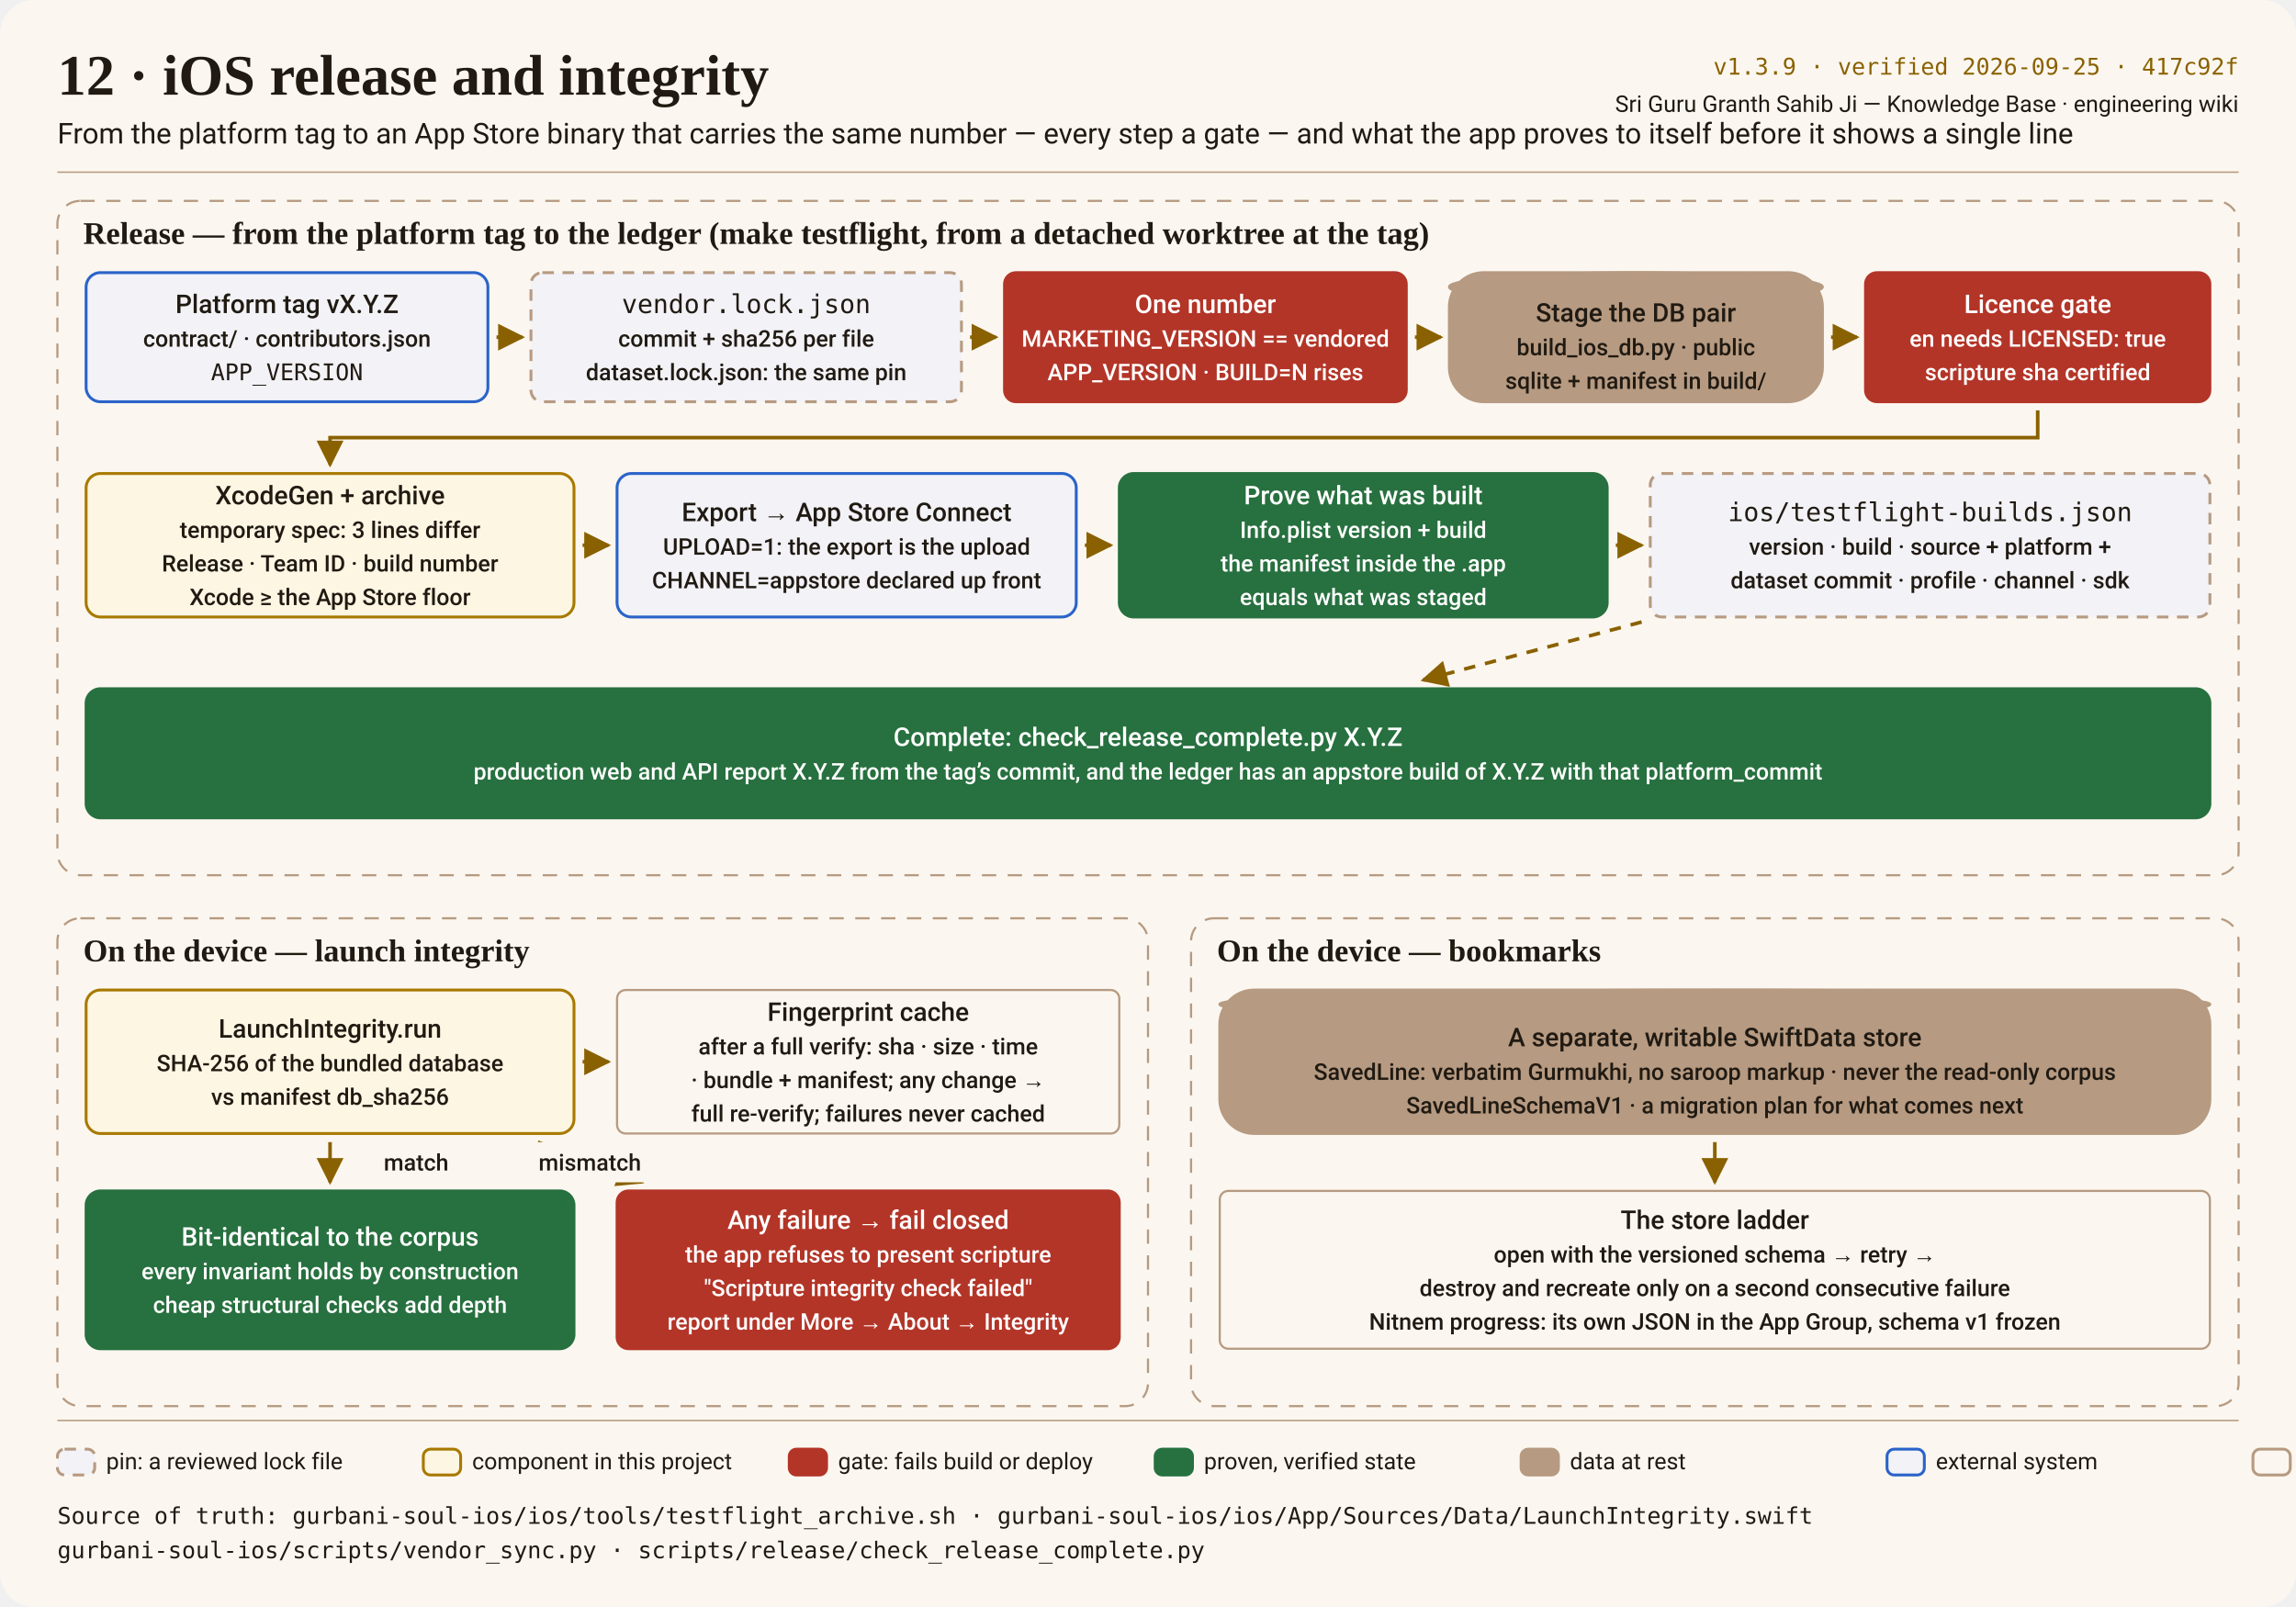
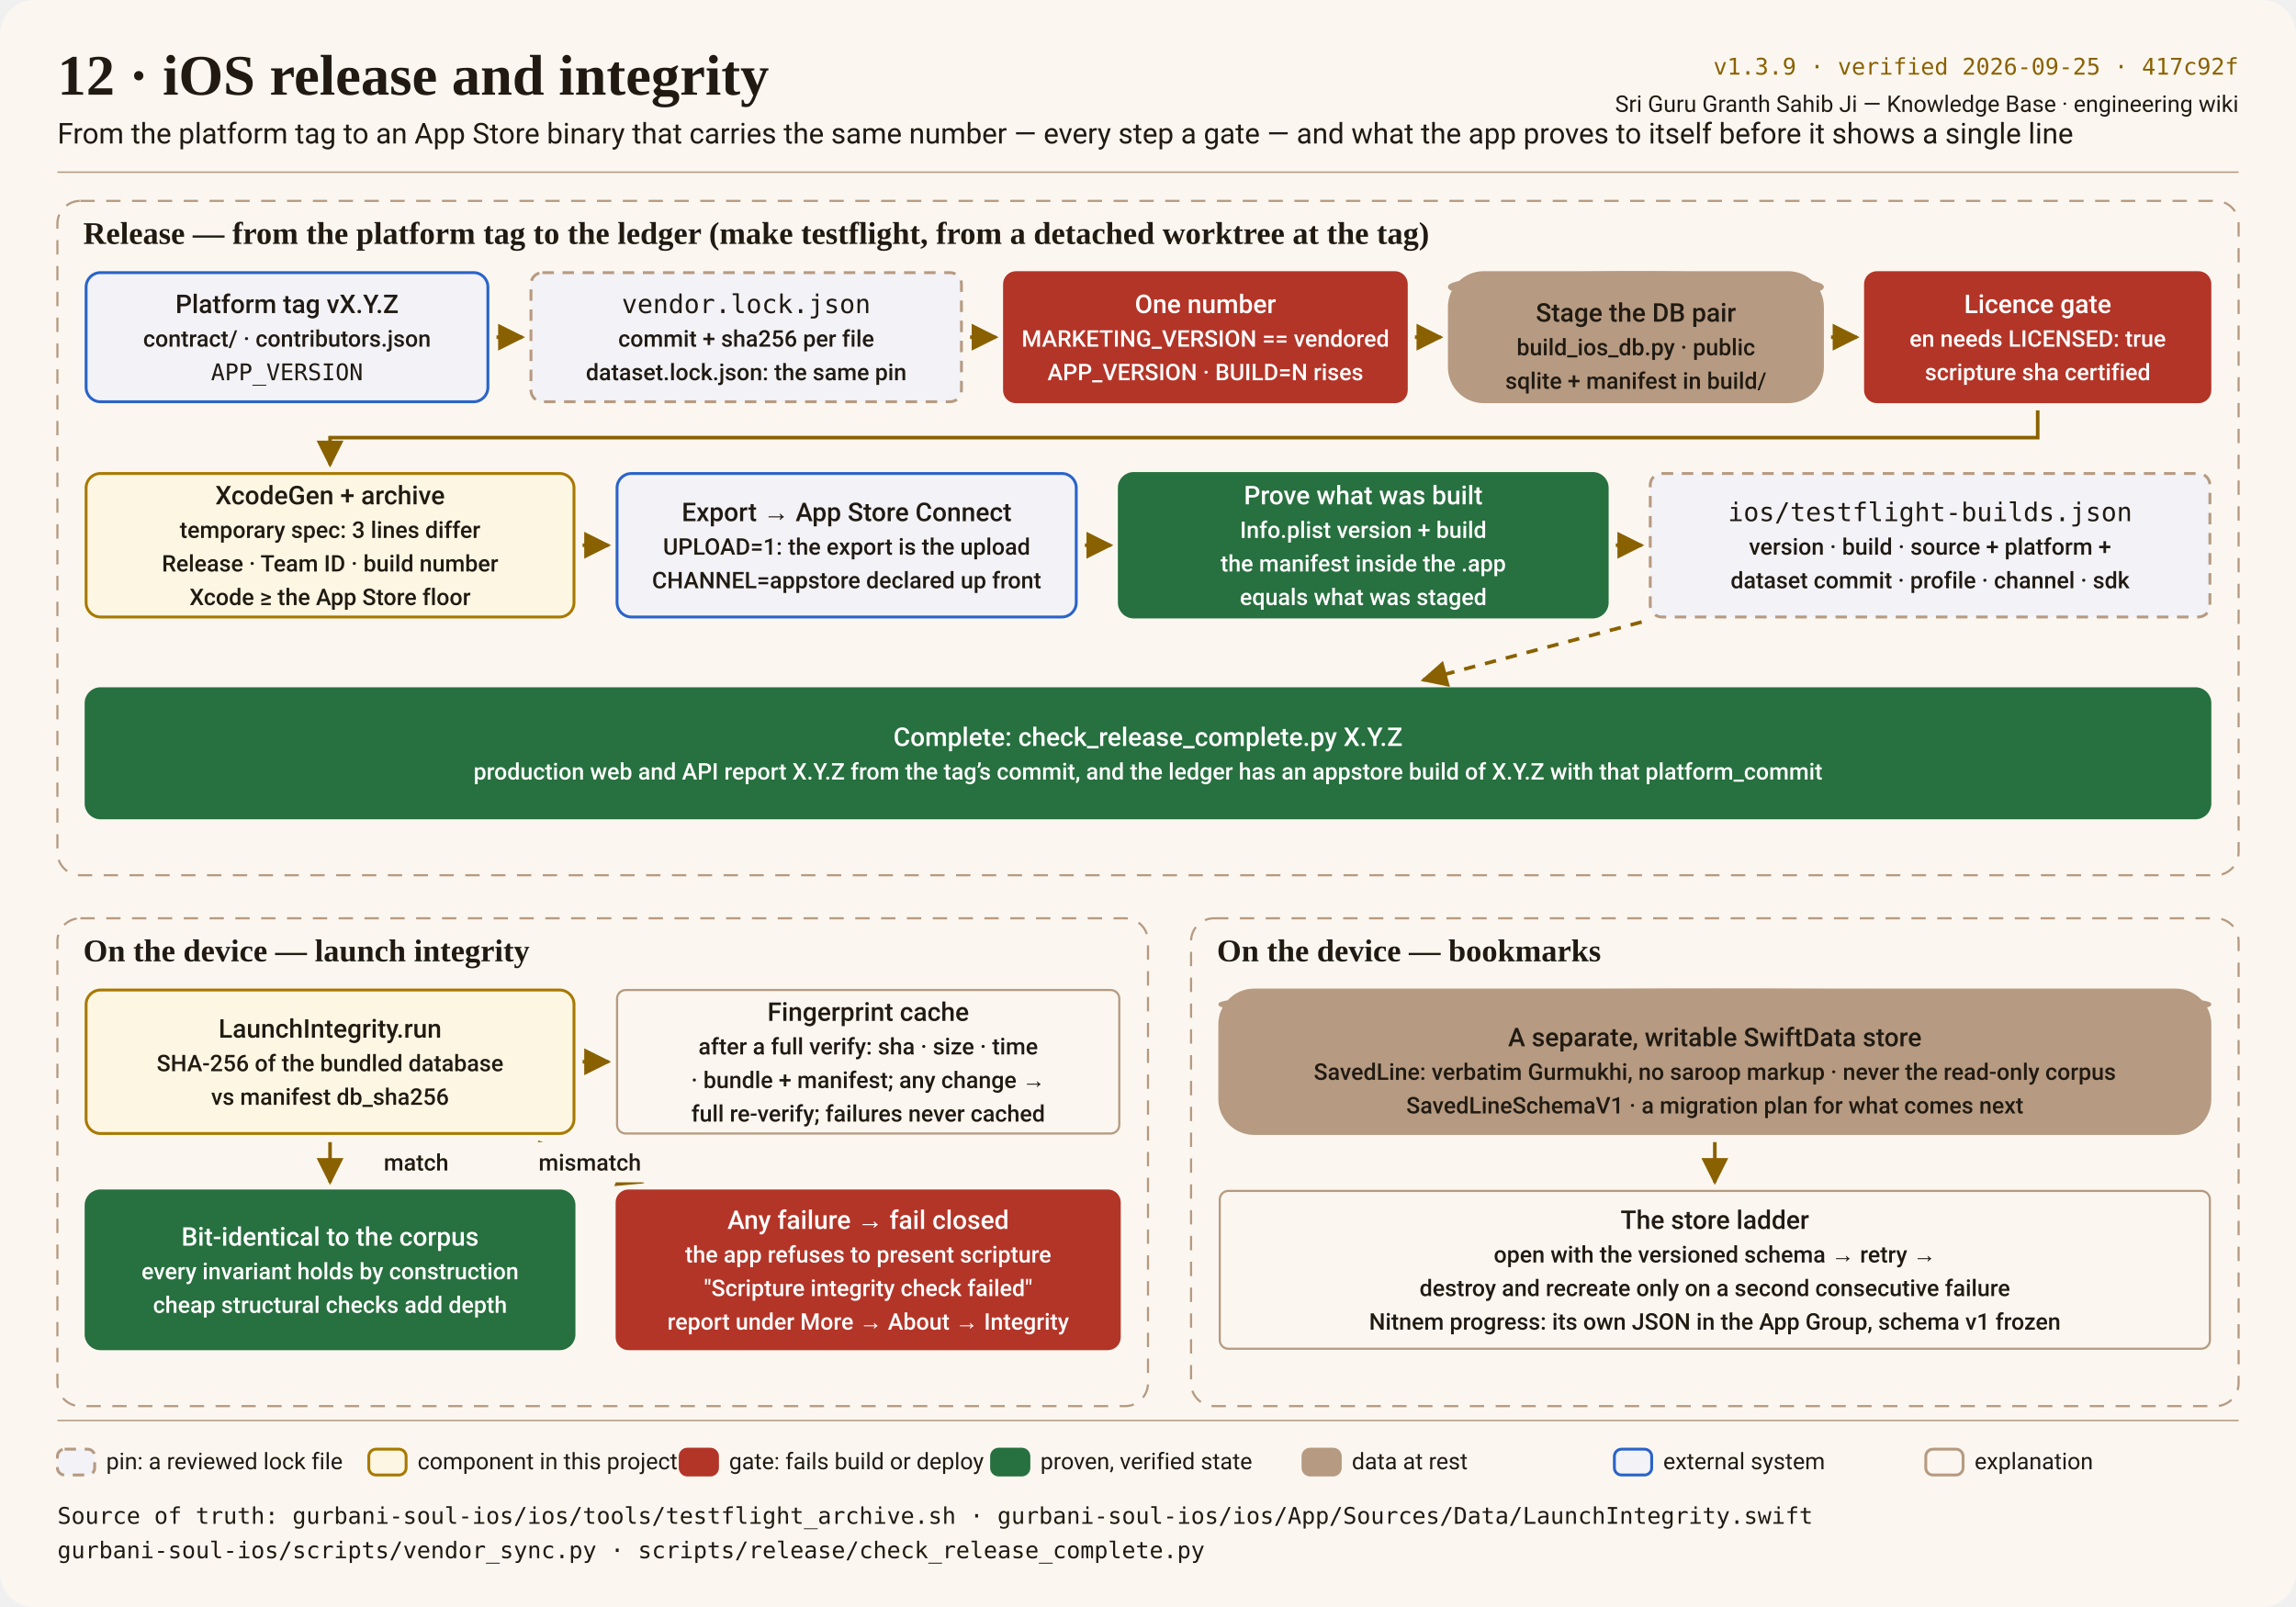
<svg xmlns="http://www.w3.org/2000/svg" viewBox="0 0 1600 1120" width="100%" role="img" aria-labelledby="pk-title-ios-release-and-integrity pk-desc-ios-release-and-integrity" class="poster-svg" data-poster="ios-release-and-integrity">
  <defs>
    <marker id="pk-arrow" viewBox="0 0 12 12" refX="10" refY="6" markerWidth="9" markerHeight="9" orient="auto-start-reverse">
      <path d="M1 1 L11 6 L1 11 z" fill="var(--poster-accent-text, #8A6100)" />
    </marker>
  </defs>
  <style>
  .poster-svg { font-family: ui-sans-serif, system-ui, -apple-system, "Segoe UI", Roboto, Arial, sans-serif; }
  .pk-step.is-dim { opacity: 0.22; transition: opacity 240ms ease; }
  .pk-step.is-active rect, .pk-step.is-active ellipse { filter: drop-shadow(0 0 6px var(--poster-accent-fill, #FFBC0D)); }
  @media (prefers-reduced-motion: reduce) { .pk-step.is-dim { transition: none; } }
</style>
  <rect x="0" y="0" width="1600" height="1120" rx="24" fill="var(--poster-paper, #FBF7F0)" />
  <text x="40" y="66" font-family="&quot;Source Serif 4&quot;, Georgia, &quot;Times New Roman&quot;, serif" font-size="40" font-weight="600" fill="var(--poster-ink, #201A12)">12 · iOS release and integrity</text>
  <text x="40" y="100" font-family="ui-sans-serif, system-ui, -apple-system, &quot;Segoe UI&quot;, Roboto, Arial, sans-serif" font-size="20" fill="var(--poster-ink, #201A12)">From the platform tag to an App Store binary that carries the same number — every step a gate — and what the app proves to itself before it shows a single line</text>
  <text x="1560" y="52" text-anchor="end" font-family="ui-monospace, &quot;SF Mono&quot;, Menlo, Consolas, monospace" font-size="16" fill="var(--poster-accent-text, #8A6100)">v1.3.9 · verified 2026-09-25 · 417c92f</text>
  <text x="1560" y="78" text-anchor="end" font-family="ui-sans-serif, system-ui, -apple-system, &quot;Segoe UI&quot;, Roboto, Arial, sans-serif" font-size="16" fill="var(--poster-ink, #201A12)">Sri Guru Granth Sahib Ji — Knowledge Base · engineering wiki</text>
  <line x1="40" y1="120" x2="1560" y2="120" stroke="var(--poster-kraft, #B69A81)" stroke-width="1" />
  <g class="pk-group">
    <rect x="40" y="140" width="1520" height="470" rx="16" fill="var(--poster-paper, #FBF7F0)" stroke="var(--poster-kraft, #B69A81)" stroke-width="1.5" stroke-dasharray="10 8" />
    <text x="58" y="170" font-family="&quot;Source Serif 4&quot;, Georgia, &quot;Times New Roman&quot;, serif" font-size="22" font-weight="600" fill="var(--poster-ink, #201A12)">Release — from the platform tag to the ledger (make testflight, from a detached worktree at the tag)</text>
  </g>
  <g class="pk-group">
    <rect x="40" y="640" width="760" height="340" rx="16" fill="var(--poster-paper, #FBF7F0)" stroke="var(--poster-kraft, #B69A81)" stroke-width="1.5" stroke-dasharray="10 8" />
    <text x="58" y="670" font-family="&quot;Source Serif 4&quot;, Georgia, &quot;Times New Roman&quot;, serif" font-size="22" font-weight="600" fill="var(--poster-ink, #201A12)">On the device — launch integrity</text>
  </g>
  <g class="pk-group">
    <rect x="830" y="640" width="730" height="340" rx="16" fill="var(--poster-paper, #FBF7F0)" stroke="var(--poster-kraft, #B69A81)" stroke-width="1.5" stroke-dasharray="10 8" />
    <text x="848" y="670" font-family="&quot;Source Serif 4&quot;, Georgia, &quot;Times New Roman&quot;, serif" font-size="22" font-weight="600" fill="var(--poster-ink, #201A12)">On the device — bookmarks</text>
  </g>
  <g id="step-01" data-step="step-01" class="pk-step">
    <path d="M346.0 235.0 L364.0 235.0" fill="none" stroke="var(--poster-accent-text, #8A6100)" stroke-width="2.5" marker-end="url(#pk-arrow)" />
    <rect x="60" y="190" width="280" height="90" rx="10" fill="var(--poster-canvas, #F2F2F7)" stroke="var(--poster-info, #2A63C9)" stroke-width="2" />
    <text x="200" y="218.2" text-anchor="middle" font-family="ui-sans-serif, system-ui, -apple-system, &quot;Segoe UI&quot;, Roboto, Arial, sans-serif" font-size="18" font-weight="500" fill="var(--poster-ink, #201A12)">Platform tag vX.Y.Z</text>
    <text x="200" y="241.6" text-anchor="middle" font-family="ui-sans-serif, system-ui, -apple-system, &quot;Segoe UI&quot;, Roboto, Arial, sans-serif" font-size="16" font-weight="500" fill="var(--poster-ink, #201A12)">contract/ · contributors.json</text>
    <text x="200" y="265.0" text-anchor="middle" font-family="ui-monospace, &quot;SF Mono&quot;, Menlo, Consolas, monospace" font-size="16" font-weight="500" fill="var(--poster-ink, #201A12)">APP_VERSION</text>
    <rect x="370" y="190" width="300" height="90" rx="8" fill="var(--poster-canvas, #F2F2F7)" stroke="var(--poster-kraft, #B69A81)" stroke-width="2" stroke-dasharray="8 6" />
    <text x="520" y="218.2" text-anchor="middle" font-family="ui-monospace, &quot;SF Mono&quot;, Menlo, Consolas, monospace" font-size="18" font-weight="500" fill="var(--poster-ink, #201A12)">vendor.lock.json</text>
    <text x="520" y="241.6" text-anchor="middle" font-family="ui-sans-serif, system-ui, -apple-system, &quot;Segoe UI&quot;, Roboto, Arial, sans-serif" font-size="16" font-weight="500" fill="var(--poster-ink, #201A12)">commit + sha256 per file</text>
    <text x="520" y="265.0" text-anchor="middle" font-family="ui-sans-serif, system-ui, -apple-system, &quot;Segoe UI&quot;, Roboto, Arial, sans-serif" font-size="16" font-weight="500" fill="var(--poster-ink, #201A12)">dataset.lock.json: the same pin</text>
  </g>
  <g id="step-02" data-step="step-02" class="pk-step">
    <path d="M676.0 235.0 L694.0 235.0" fill="none" stroke="var(--poster-accent-text, #8A6100)" stroke-width="2.5" marker-end="url(#pk-arrow)" />
    <rect x="700" y="190" width="280" height="90" rx="8" fill="var(--poster-negative, #B33528)" stroke="var(--poster-negative, #B33528)" stroke-width="2" />
    <text x="840" y="218.2" text-anchor="middle" font-family="ui-sans-serif, system-ui, -apple-system, &quot;Segoe UI&quot;, Roboto, Arial, sans-serif" font-size="18" font-weight="500" fill="#FFFFFF">One number</text>
    <text x="840" y="241.6" text-anchor="middle" font-family="ui-sans-serif, system-ui, -apple-system, &quot;Segoe UI&quot;, Roboto, Arial, sans-serif" font-size="16" font-weight="500" fill="#FFFFFF">MARKETING_VERSION == vendored</text>
    <text x="840" y="265.0" text-anchor="middle" font-family="ui-sans-serif, system-ui, -apple-system, &quot;Segoe UI&quot;, Roboto, Arial, sans-serif" font-size="16" font-weight="500" fill="#FFFFFF">APP_VERSION · BUILD=N rises</text>
  </g>
  <g id="step-03" data-step="step-03" class="pk-step">
    <path d="M986.0 235.0 L1004.0 235.0" fill="none" stroke="var(--poster-accent-text, #8A6100)" stroke-width="2.5" marker-end="url(#pk-arrow)" />
    <rect x="1010" y="190" width="260" height="90" rx="24" fill="var(--poster-kraft, #B69A81)" stroke="var(--poster-kraft, #B69A81)" stroke-width="2" />
    <ellipse cx="1140" cy="200" rx="130" ry="10" fill="var(--poster-kraft, #B69A81)" stroke="var(--poster-kraft, #B69A81)" stroke-width="2" />
    <text x="1140" y="224.2" text-anchor="middle" font-family="ui-sans-serif, system-ui, -apple-system, &quot;Segoe UI&quot;, Roboto, Arial, sans-serif" font-size="18" font-weight="500" fill="#201A12">Stage the DB pair</text>
    <text x="1140" y="247.6" text-anchor="middle" font-family="ui-sans-serif, system-ui, -apple-system, &quot;Segoe UI&quot;, Roboto, Arial, sans-serif" font-size="16" font-weight="500" fill="#201A12">build_ios_db.py · public</text>
    <text x="1140" y="271.0" text-anchor="middle" font-family="ui-sans-serif, system-ui, -apple-system, &quot;Segoe UI&quot;, Roboto, Arial, sans-serif" font-size="16" font-weight="500" fill="#201A12">sqlite + manifest in build/</text>
  </g>
  <g id="step-04" data-step="step-04" class="pk-step">
    <path d="M1276.0 235.0 L1294.0 235.0" fill="none" stroke="var(--poster-accent-text, #8A6100)" stroke-width="2.5" marker-end="url(#pk-arrow)" />
    <rect x="1300" y="190" width="240" height="90" rx="8" fill="var(--poster-negative, #B33528)" stroke="var(--poster-negative, #B33528)" stroke-width="2" />
    <text x="1420" y="218.2" text-anchor="middle" font-family="ui-sans-serif, system-ui, -apple-system, &quot;Segoe UI&quot;, Roboto, Arial, sans-serif" font-size="18" font-weight="500" fill="#FFFFFF">Licence gate</text>
    <text x="1420" y="241.6" text-anchor="middle" font-family="ui-sans-serif, system-ui, -apple-system, &quot;Segoe UI&quot;, Roboto, Arial, sans-serif" font-size="16" font-weight="500" fill="#FFFFFF">en needs LICENSED: true</text>
    <text x="1420" y="265.0" text-anchor="middle" font-family="ui-sans-serif, system-ui, -apple-system, &quot;Segoe UI&quot;, Roboto, Arial, sans-serif" font-size="16" font-weight="500" fill="#FFFFFF">scripture sha certified</text>
  </g>
  <g id="step-05" data-step="step-05" class="pk-step">
    <path d="M1420.0 286.0 L1420.0 305.0 L230.0 305.0 L230.0 324.0" fill="none" stroke="var(--poster-accent-text, #8A6100)" stroke-width="2.5" marker-end="url(#pk-arrow)" />
    <rect x="60" y="330" width="340" height="100" rx="10" fill="var(--poster-paper-warm, #FDF6E3)" stroke="var(--poster-accent, #A87900)" stroke-width="2" />
    <text x="230" y="351.5" text-anchor="middle" font-family="ui-sans-serif, system-ui, -apple-system, &quot;Segoe UI&quot;, Roboto, Arial, sans-serif" font-size="18" font-weight="500" fill="var(--poster-ink, #201A12)">XcodeGen + archive</text>
    <text x="230" y="374.9" text-anchor="middle" font-family="ui-sans-serif, system-ui, -apple-system, &quot;Segoe UI&quot;, Roboto, Arial, sans-serif" font-size="16" font-weight="500" fill="var(--poster-ink, #201A12)">temporary spec: 3 lines differ</text>
    <text x="230" y="398.3" text-anchor="middle" font-family="ui-sans-serif, system-ui, -apple-system, &quot;Segoe UI&quot;, Roboto, Arial, sans-serif" font-size="16" font-weight="500" fill="var(--poster-ink, #201A12)">Release · Team ID · build number</text>
    <text x="230" y="421.7" text-anchor="middle" font-family="ui-sans-serif, system-ui, -apple-system, &quot;Segoe UI&quot;, Roboto, Arial, sans-serif" font-size="16" font-weight="500" fill="var(--poster-ink, #201A12)">Xcode ≥ the App Store floor</text>
  </g>
  <g id="step-06" data-step="step-06" class="pk-step">
    <path d="M406.0 380.0 L424.0 380.0" fill="none" stroke="var(--poster-accent-text, #8A6100)" stroke-width="2.5" marker-end="url(#pk-arrow)" />
    <path d="M756.0 380.0 L774.0 380.0" fill="none" stroke="var(--poster-accent-text, #8A6100)" stroke-width="2.5" marker-end="url(#pk-arrow)" />
    <rect x="430" y="330" width="320" height="100" rx="10" fill="var(--poster-canvas, #F2F2F7)" stroke="var(--poster-info, #2A63C9)" stroke-width="2" />
    <text x="590" y="363.2" text-anchor="middle" font-family="ui-sans-serif, system-ui, -apple-system, &quot;Segoe UI&quot;, Roboto, Arial, sans-serif" font-size="18" font-weight="500" fill="var(--poster-ink, #201A12)">Export → App Store Connect</text>
    <text x="590" y="386.6" text-anchor="middle" font-family="ui-sans-serif, system-ui, -apple-system, &quot;Segoe UI&quot;, Roboto, Arial, sans-serif" font-size="16" font-weight="500" fill="var(--poster-ink, #201A12)">UPLOAD=1: the export is the upload</text>
    <text x="590" y="410.0" text-anchor="middle" font-family="ui-sans-serif, system-ui, -apple-system, &quot;Segoe UI&quot;, Roboto, Arial, sans-serif" font-size="16" font-weight="500" fill="var(--poster-ink, #201A12)">CHANNEL=appstore declared up front</text>
    <rect x="780" y="330" width="340" height="100" rx="10" fill="var(--poster-positive, #27703F)" stroke="var(--poster-positive, #27703F)" stroke-width="2" />
    <text x="950" y="351.5" text-anchor="middle" font-family="ui-sans-serif, system-ui, -apple-system, &quot;Segoe UI&quot;, Roboto, Arial, sans-serif" font-size="18" font-weight="500" fill="#FFFFFF">Prove what was built</text>
    <text x="950" y="374.9" text-anchor="middle" font-family="ui-sans-serif, system-ui, -apple-system, &quot;Segoe UI&quot;, Roboto, Arial, sans-serif" font-size="16" font-weight="500" fill="#FFFFFF">Info.plist version + build</text>
    <text x="950" y="398.3" text-anchor="middle" font-family="ui-sans-serif, system-ui, -apple-system, &quot;Segoe UI&quot;, Roboto, Arial, sans-serif" font-size="16" font-weight="500" fill="#FFFFFF">the manifest inside the .app</text>
    <text x="950" y="421.7" text-anchor="middle" font-family="ui-sans-serif, system-ui, -apple-system, &quot;Segoe UI&quot;, Roboto, Arial, sans-serif" font-size="16" font-weight="500" fill="#FFFFFF">equals what was staged</text>
  </g>
  <g id="step-07" data-step="step-07" class="pk-step">
    <path d="M1126.0 380.0 L1144.0 380.0" fill="none" stroke="var(--poster-accent-text, #8A6100)" stroke-width="2.5" marker-end="url(#pk-arrow)" />
    <path d="M1144.0 433.5 L991.7 474.0" fill="none" stroke="var(--poster-accent-text, #8A6100)" stroke-width="2.5" stroke-dasharray="8 7" marker-end="url(#pk-arrow)" />
    <rect x="1150" y="330" width="390" height="100" rx="8" fill="var(--poster-canvas, #F2F2F7)" stroke="var(--poster-kraft, #B69A81)" stroke-width="2" stroke-dasharray="8 6" />
    <text x="1345" y="363.2" text-anchor="middle" font-family="ui-monospace, &quot;SF Mono&quot;, Menlo, Consolas, monospace" font-size="18" font-weight="500" fill="var(--poster-ink, #201A12)">ios/testflight-builds.json</text>
    <text x="1345" y="386.6" text-anchor="middle" font-family="ui-sans-serif, system-ui, -apple-system, &quot;Segoe UI&quot;, Roboto, Arial, sans-serif" font-size="16" font-weight="500" fill="var(--poster-ink, #201A12)">version · build · source + platform +</text>
    <text x="1345" y="410.0" text-anchor="middle" font-family="ui-sans-serif, system-ui, -apple-system, &quot;Segoe UI&quot;, Roboto, Arial, sans-serif" font-size="16" font-weight="500" fill="var(--poster-ink, #201A12)">dataset commit · profile · channel · sdk</text>
    <rect x="60" y="480" width="1480" height="90" rx="10" fill="var(--poster-positive, #27703F)" stroke="var(--poster-positive, #27703F)" stroke-width="2" />
    <text x="800" y="519.9" text-anchor="middle" font-family="ui-sans-serif, system-ui, -apple-system, &quot;Segoe UI&quot;, Roboto, Arial, sans-serif" font-size="18" font-weight="500" fill="#FFFFFF">Complete: check_release_complete.py X.Y.Z</text>
    <text x="800" y="543.3" text-anchor="middle" font-family="ui-sans-serif, system-ui, -apple-system, &quot;Segoe UI&quot;, Roboto, Arial, sans-serif" font-size="16" font-weight="500" fill="#FFFFFF">production web and API report X.Y.Z from the tag’s commit, and the ledger has an appstore build of X.Y.Z with that platform_commit</text>
  </g>
  <g id="step-08" data-step="step-08" class="pk-step">
    <path d="M406.0 740.0 L424.0 740.0" fill="none" stroke="var(--poster-accent-text, #8A6100)" stroke-width="2.5" stroke-dasharray="8 7" marker-end="url(#pk-arrow)" />
    <path d="M230.0 796.0 L230.0 824.0" fill="none" stroke="var(--poster-accent-text, #8A6100)" stroke-width="2.5" marker-end="url(#pk-arrow)" />
    <rect x="258.5" y="796.0" width="63.0" height="28" rx="6" fill="var(--poster-paper, #FBF7F0)" stroke="none" />
    <text x="290" y="815.8" text-anchor="middle" font-family="ui-sans-serif, system-ui, -apple-system, &quot;Segoe UI&quot;, Roboto, Arial, sans-serif" font-size="16" font-weight="500" fill="var(--poster-ink, #201A12)">match</text>
    <path d="M374.8 796.0 L447.2 824.0" fill="none" stroke="var(--poster-accent-text, #8A6100)" stroke-width="2.5" marker-end="url(#pk-arrow)" />
    <rect x="366.6" y="796.0" width="88.8" height="28" rx="6" fill="var(--poster-paper, #FBF7F0)" stroke="none" />
    <text x="411.034" y="815.8" text-anchor="middle" font-family="ui-sans-serif, system-ui, -apple-system, &quot;Segoe UI&quot;, Roboto, Arial, sans-serif" font-size="16" font-weight="500" fill="var(--poster-ink, #201A12)">mismatch</text>
    <rect x="60" y="690" width="340" height="100" rx="10" fill="var(--poster-paper-warm, #FDF6E3)" stroke="var(--poster-accent, #A87900)" stroke-width="2" />
    <text x="230" y="723.2" text-anchor="middle" font-family="ui-sans-serif, system-ui, -apple-system, &quot;Segoe UI&quot;, Roboto, Arial, sans-serif" font-size="18" font-weight="500" fill="var(--poster-ink, #201A12)">LaunchIntegrity.run</text>
    <text x="230" y="746.6" text-anchor="middle" font-family="ui-sans-serif, system-ui, -apple-system, &quot;Segoe UI&quot;, Roboto, Arial, sans-serif" font-size="16" font-weight="500" fill="var(--poster-ink, #201A12)">SHA-256 of the bundled database</text>
    <text x="230" y="770.0" text-anchor="middle" font-family="ui-sans-serif, system-ui, -apple-system, &quot;Segoe UI&quot;, Roboto, Arial, sans-serif" font-size="16" font-weight="500" fill="var(--poster-ink, #201A12)">vs manifest db_sha256</text>
    <rect x="430" y="690" width="350" height="100" rx="6" fill="var(--poster-paper, #FBF7F0)" stroke="var(--poster-kraft, #B69A81)" stroke-width="1.5" />
    <text x="605" y="711.5" text-anchor="middle" font-family="ui-sans-serif, system-ui, -apple-system, &quot;Segoe UI&quot;, Roboto, Arial, sans-serif" font-size="18" font-weight="500" fill="var(--poster-ink, #201A12)">Fingerprint cache</text>
    <text x="605" y="734.9" text-anchor="middle" font-family="ui-sans-serif, system-ui, -apple-system, &quot;Segoe UI&quot;, Roboto, Arial, sans-serif" font-size="16" font-weight="500" fill="var(--poster-ink, #201A12)">after a full verify: sha · size · time</text>
    <text x="605" y="758.3" text-anchor="middle" font-family="ui-sans-serif, system-ui, -apple-system, &quot;Segoe UI&quot;, Roboto, Arial, sans-serif" font-size="16" font-weight="500" fill="var(--poster-ink, #201A12)">· bundle + manifest; any change →</text>
    <text x="605" y="781.7" text-anchor="middle" font-family="ui-sans-serif, system-ui, -apple-system, &quot;Segoe UI&quot;, Roboto, Arial, sans-serif" font-size="16" font-weight="500" fill="var(--poster-ink, #201A12)">full re-verify; failures never cached</text>
    <rect x="60" y="830" width="340" height="110" rx="10" fill="var(--poster-positive, #27703F)" stroke="var(--poster-positive, #27703F)" stroke-width="2" />
    <text x="230" y="868.2" text-anchor="middle" font-family="ui-sans-serif, system-ui, -apple-system, &quot;Segoe UI&quot;, Roboto, Arial, sans-serif" font-size="18" font-weight="500" fill="#FFFFFF">Bit-identical to the corpus</text>
    <text x="230" y="891.6" text-anchor="middle" font-family="ui-sans-serif, system-ui, -apple-system, &quot;Segoe UI&quot;, Roboto, Arial, sans-serif" font-size="16" font-weight="500" fill="#FFFFFF">every invariant holds by construction</text>
    <text x="230" y="915.0" text-anchor="middle" font-family="ui-sans-serif, system-ui, -apple-system, &quot;Segoe UI&quot;, Roboto, Arial, sans-serif" font-size="16" font-weight="500" fill="#FFFFFF">cheap structural checks add depth</text>
    <rect x="430" y="830" width="350" height="110" rx="8" fill="var(--poster-negative, #B33528)" stroke="var(--poster-negative, #B33528)" stroke-width="2" />
    <text x="605" y="856.5" text-anchor="middle" font-family="ui-sans-serif, system-ui, -apple-system, &quot;Segoe UI&quot;, Roboto, Arial, sans-serif" font-size="18" font-weight="500" fill="#FFFFFF">Any failure → fail closed</text>
    <text x="605" y="879.9" text-anchor="middle" font-family="ui-sans-serif, system-ui, -apple-system, &quot;Segoe UI&quot;, Roboto, Arial, sans-serif" font-size="16" font-weight="500" fill="#FFFFFF">the app refuses to present scripture</text>
    <text x="605" y="903.3" text-anchor="middle" font-family="ui-sans-serif, system-ui, -apple-system, &quot;Segoe UI&quot;, Roboto, Arial, sans-serif" font-size="16" font-weight="500" fill="#FFFFFF">"Scripture integrity check failed"</text>
    <text x="605" y="926.7" text-anchor="middle" font-family="ui-sans-serif, system-ui, -apple-system, &quot;Segoe UI&quot;, Roboto, Arial, sans-serif" font-size="16" font-weight="500" fill="#FFFFFF">report under More → About → Integrity</text>
  </g>
  <g id="step-09" data-step="step-09" class="pk-step">
    <path d="M1195.0 796.0 L1195.0 824.0" fill="none" stroke="var(--poster-accent-text, #8A6100)" stroke-width="2.5" marker-end="url(#pk-arrow)" />
    <rect x="850" y="690" width="690" height="100" rx="24" fill="var(--poster-kraft, #B69A81)" stroke="var(--poster-kraft, #B69A81)" stroke-width="2" />
    <ellipse cx="1195" cy="700" rx="345" ry="10" fill="var(--poster-kraft, #B69A81)" stroke="var(--poster-kraft, #B69A81)" stroke-width="2" />
    <text x="1195" y="729.2" text-anchor="middle" font-family="ui-sans-serif, system-ui, -apple-system, &quot;Segoe UI&quot;, Roboto, Arial, sans-serif" font-size="18" font-weight="500" fill="#201A12">A separate, writable SwiftData store</text>
    <text x="1195" y="752.6" text-anchor="middle" font-family="ui-sans-serif, system-ui, -apple-system, &quot;Segoe UI&quot;, Roboto, Arial, sans-serif" font-size="16" font-weight="500" fill="#201A12">SavedLine: verbatim Gurmukhi, no saroop markup · never the read-only corpus</text>
    <text x="1195" y="776.0" text-anchor="middle" font-family="ui-sans-serif, system-ui, -apple-system, &quot;Segoe UI&quot;, Roboto, Arial, sans-serif" font-size="16" font-weight="500" fill="#201A12">SavedLineSchemaV1 · a migration plan for what comes next</text>
    <rect x="850" y="830" width="690" height="110" rx="6" fill="var(--poster-paper, #FBF7F0)" stroke="var(--poster-kraft, #B69A81)" stroke-width="1.5" />
    <text x="1195" y="856.5" text-anchor="middle" font-family="ui-sans-serif, system-ui, -apple-system, &quot;Segoe UI&quot;, Roboto, Arial, sans-serif" font-size="18" font-weight="500" fill="var(--poster-ink, #201A12)">The store ladder</text>
    <text x="1195" y="879.9" text-anchor="middle" font-family="ui-sans-serif, system-ui, -apple-system, &quot;Segoe UI&quot;, Roboto, Arial, sans-serif" font-size="16" font-weight="500" fill="var(--poster-ink, #201A12)">open with the versioned schema → retry →</text>
    <text x="1195" y="903.3" text-anchor="middle" font-family="ui-sans-serif, system-ui, -apple-system, &quot;Segoe UI&quot;, Roboto, Arial, sans-serif" font-size="16" font-weight="500" fill="var(--poster-ink, #201A12)">destroy and recreate only on a second consecutive failure</text>
    <text x="1195" y="926.7" text-anchor="middle" font-family="ui-sans-serif, system-ui, -apple-system, &quot;Segoe UI&quot;, Roboto, Arial, sans-serif" font-size="16" font-weight="500" fill="var(--poster-ink, #201A12)">Nitnem progress: its own JSON in the App Group, schema v1 frozen</text>
  </g>
  <line x1="40" y1="990" x2="1560" y2="990" stroke="var(--poster-kraft, #B69A81)" stroke-width="1" />
  <rect x="40" y="1010" width="26" height="18" rx="5" fill="var(--poster-canvas, #F2F2F7)" stroke="var(--poster-kraft, #B69A81)" stroke-width="2" stroke-dasharray="8 6" />
  <text x="74" y="1024" font-family="ui-sans-serif, system-ui, -apple-system, &quot;Segoe UI&quot;, Roboto, Arial, sans-serif" font-size="16" fill="var(--poster-ink, #201A12)">pin: a reviewed lock file</text>
-   <rect x="295" y="1010" width="26" height="18" rx="5" fill="var(--poster-paper-warm, #FDF6E3)" stroke="var(--poster-accent, #A87900)" stroke-width="2" />
-   <text x="329" y="1024" font-family="ui-sans-serif, system-ui, -apple-system, &quot;Segoe UI&quot;, Roboto, Arial, sans-serif" font-size="16" fill="var(--poster-ink, #201A12)">component in this project</text>
-   <rect x="550" y="1010" width="26" height="18" rx="5" fill="var(--poster-negative, #B33528)" stroke="var(--poster-negative, #B33528)" stroke-width="2" />
-   <text x="584" y="1024" font-family="ui-sans-serif, system-ui, -apple-system, &quot;Segoe UI&quot;, Roboto, Arial, sans-serif" font-size="16" fill="var(--poster-ink, #201A12)">gate: fails build or deploy</text>
-   <rect x="805" y="1010" width="26" height="18" rx="5" fill="var(--poster-positive, #27703F)" stroke="var(--poster-positive, #27703F)" stroke-width="2" />
-   <text x="839" y="1024" font-family="ui-sans-serif, system-ui, -apple-system, &quot;Segoe UI&quot;, Roboto, Arial, sans-serif" font-size="16" fill="var(--poster-ink, #201A12)">proven, verified state</text>
-   <rect x="1060" y="1010" width="26" height="18" rx="5" fill="var(--poster-kraft, #B69A81)" stroke="var(--poster-kraft, #B69A81)" stroke-width="2" />
-   <text x="1094" y="1024" font-family="ui-sans-serif, system-ui, -apple-system, &quot;Segoe UI&quot;, Roboto, Arial, sans-serif" font-size="16" fill="var(--poster-ink, #201A12)">data at rest</text>
-   <rect x="1315" y="1010" width="26" height="18" rx="5" fill="var(--poster-canvas, #F2F2F7)" stroke="var(--poster-info, #2A63C9)" stroke-width="2" />
-   <text x="1349" y="1024" font-family="ui-sans-serif, system-ui, -apple-system, &quot;Segoe UI&quot;, Roboto, Arial, sans-serif" font-size="16" fill="var(--poster-ink, #201A12)">external system</text>
-   <rect x="1570" y="1010" width="26" height="18" rx="5" fill="var(--poster-paper, #FBF7F0)" stroke="var(--poster-kraft, #B69A81)" stroke-width="2" />
-   <text x="1604" y="1024" font-family="ui-sans-serif, system-ui, -apple-system, &quot;Segoe UI&quot;, Roboto, Arial, sans-serif" font-size="16" fill="var(--poster-ink, #201A12)">explanation</text>
+   <rect x="257" y="1010" width="26" height="18" rx="5" fill="var(--poster-paper-warm, #FDF6E3)" stroke="var(--poster-accent, #A87900)" stroke-width="2" />
+   <text x="291" y="1024" font-family="ui-sans-serif, system-ui, -apple-system, &quot;Segoe UI&quot;, Roboto, Arial, sans-serif" font-size="16" fill="var(--poster-ink, #201A12)">component in this project</text>
+   <rect x="474" y="1010" width="26" height="18" rx="5" fill="var(--poster-negative, #B33528)" stroke="var(--poster-negative, #B33528)" stroke-width="2" />
+   <text x="508" y="1024" font-family="ui-sans-serif, system-ui, -apple-system, &quot;Segoe UI&quot;, Roboto, Arial, sans-serif" font-size="16" fill="var(--poster-ink, #201A12)">gate: fails build or deploy</text>
+   <rect x="691" y="1010" width="26" height="18" rx="5" fill="var(--poster-positive, #27703F)" stroke="var(--poster-positive, #27703F)" stroke-width="2" />
+   <text x="725" y="1024" font-family="ui-sans-serif, system-ui, -apple-system, &quot;Segoe UI&quot;, Roboto, Arial, sans-serif" font-size="16" fill="var(--poster-ink, #201A12)">proven, verified state</text>
+   <rect x="908" y="1010" width="26" height="18" rx="5" fill="var(--poster-kraft, #B69A81)" stroke="var(--poster-kraft, #B69A81)" stroke-width="2" />
+   <text x="942" y="1024" font-family="ui-sans-serif, system-ui, -apple-system, &quot;Segoe UI&quot;, Roboto, Arial, sans-serif" font-size="16" fill="var(--poster-ink, #201A12)">data at rest</text>
+   <rect x="1125" y="1010" width="26" height="18" rx="5" fill="var(--poster-canvas, #F2F2F7)" stroke="var(--poster-info, #2A63C9)" stroke-width="2" />
+   <text x="1159" y="1024" font-family="ui-sans-serif, system-ui, -apple-system, &quot;Segoe UI&quot;, Roboto, Arial, sans-serif" font-size="16" fill="var(--poster-ink, #201A12)">external system</text>
+   <rect x="1342" y="1010" width="26" height="18" rx="5" fill="var(--poster-paper, #FBF7F0)" stroke="var(--poster-kraft, #B69A81)" stroke-width="2" />
+   <text x="1376" y="1024" font-family="ui-sans-serif, system-ui, -apple-system, &quot;Segoe UI&quot;, Roboto, Arial, sans-serif" font-size="16" fill="var(--poster-ink, #201A12)">explanation</text>
  <text x="40" y="1062" font-family="ui-monospace, &quot;SF Mono&quot;, Menlo, Consolas, monospace" font-size="16" fill="var(--poster-ink, #201A12)">Source of truth: gurbani-soul-ios/ios/tools/testflight_archive.sh · gurbani-soul-ios/ios/App/Sources/Data/LaunchIntegrity.swift</text>
  <text x="40" y="1086" font-family="ui-monospace, &quot;SF Mono&quot;, Menlo, Consolas, monospace" font-size="16" fill="var(--poster-ink, #201A12)">  gurbani-soul-ios/scripts/vendor_sync.py · scripts/release/check_release_complete.py</text>
</svg>
